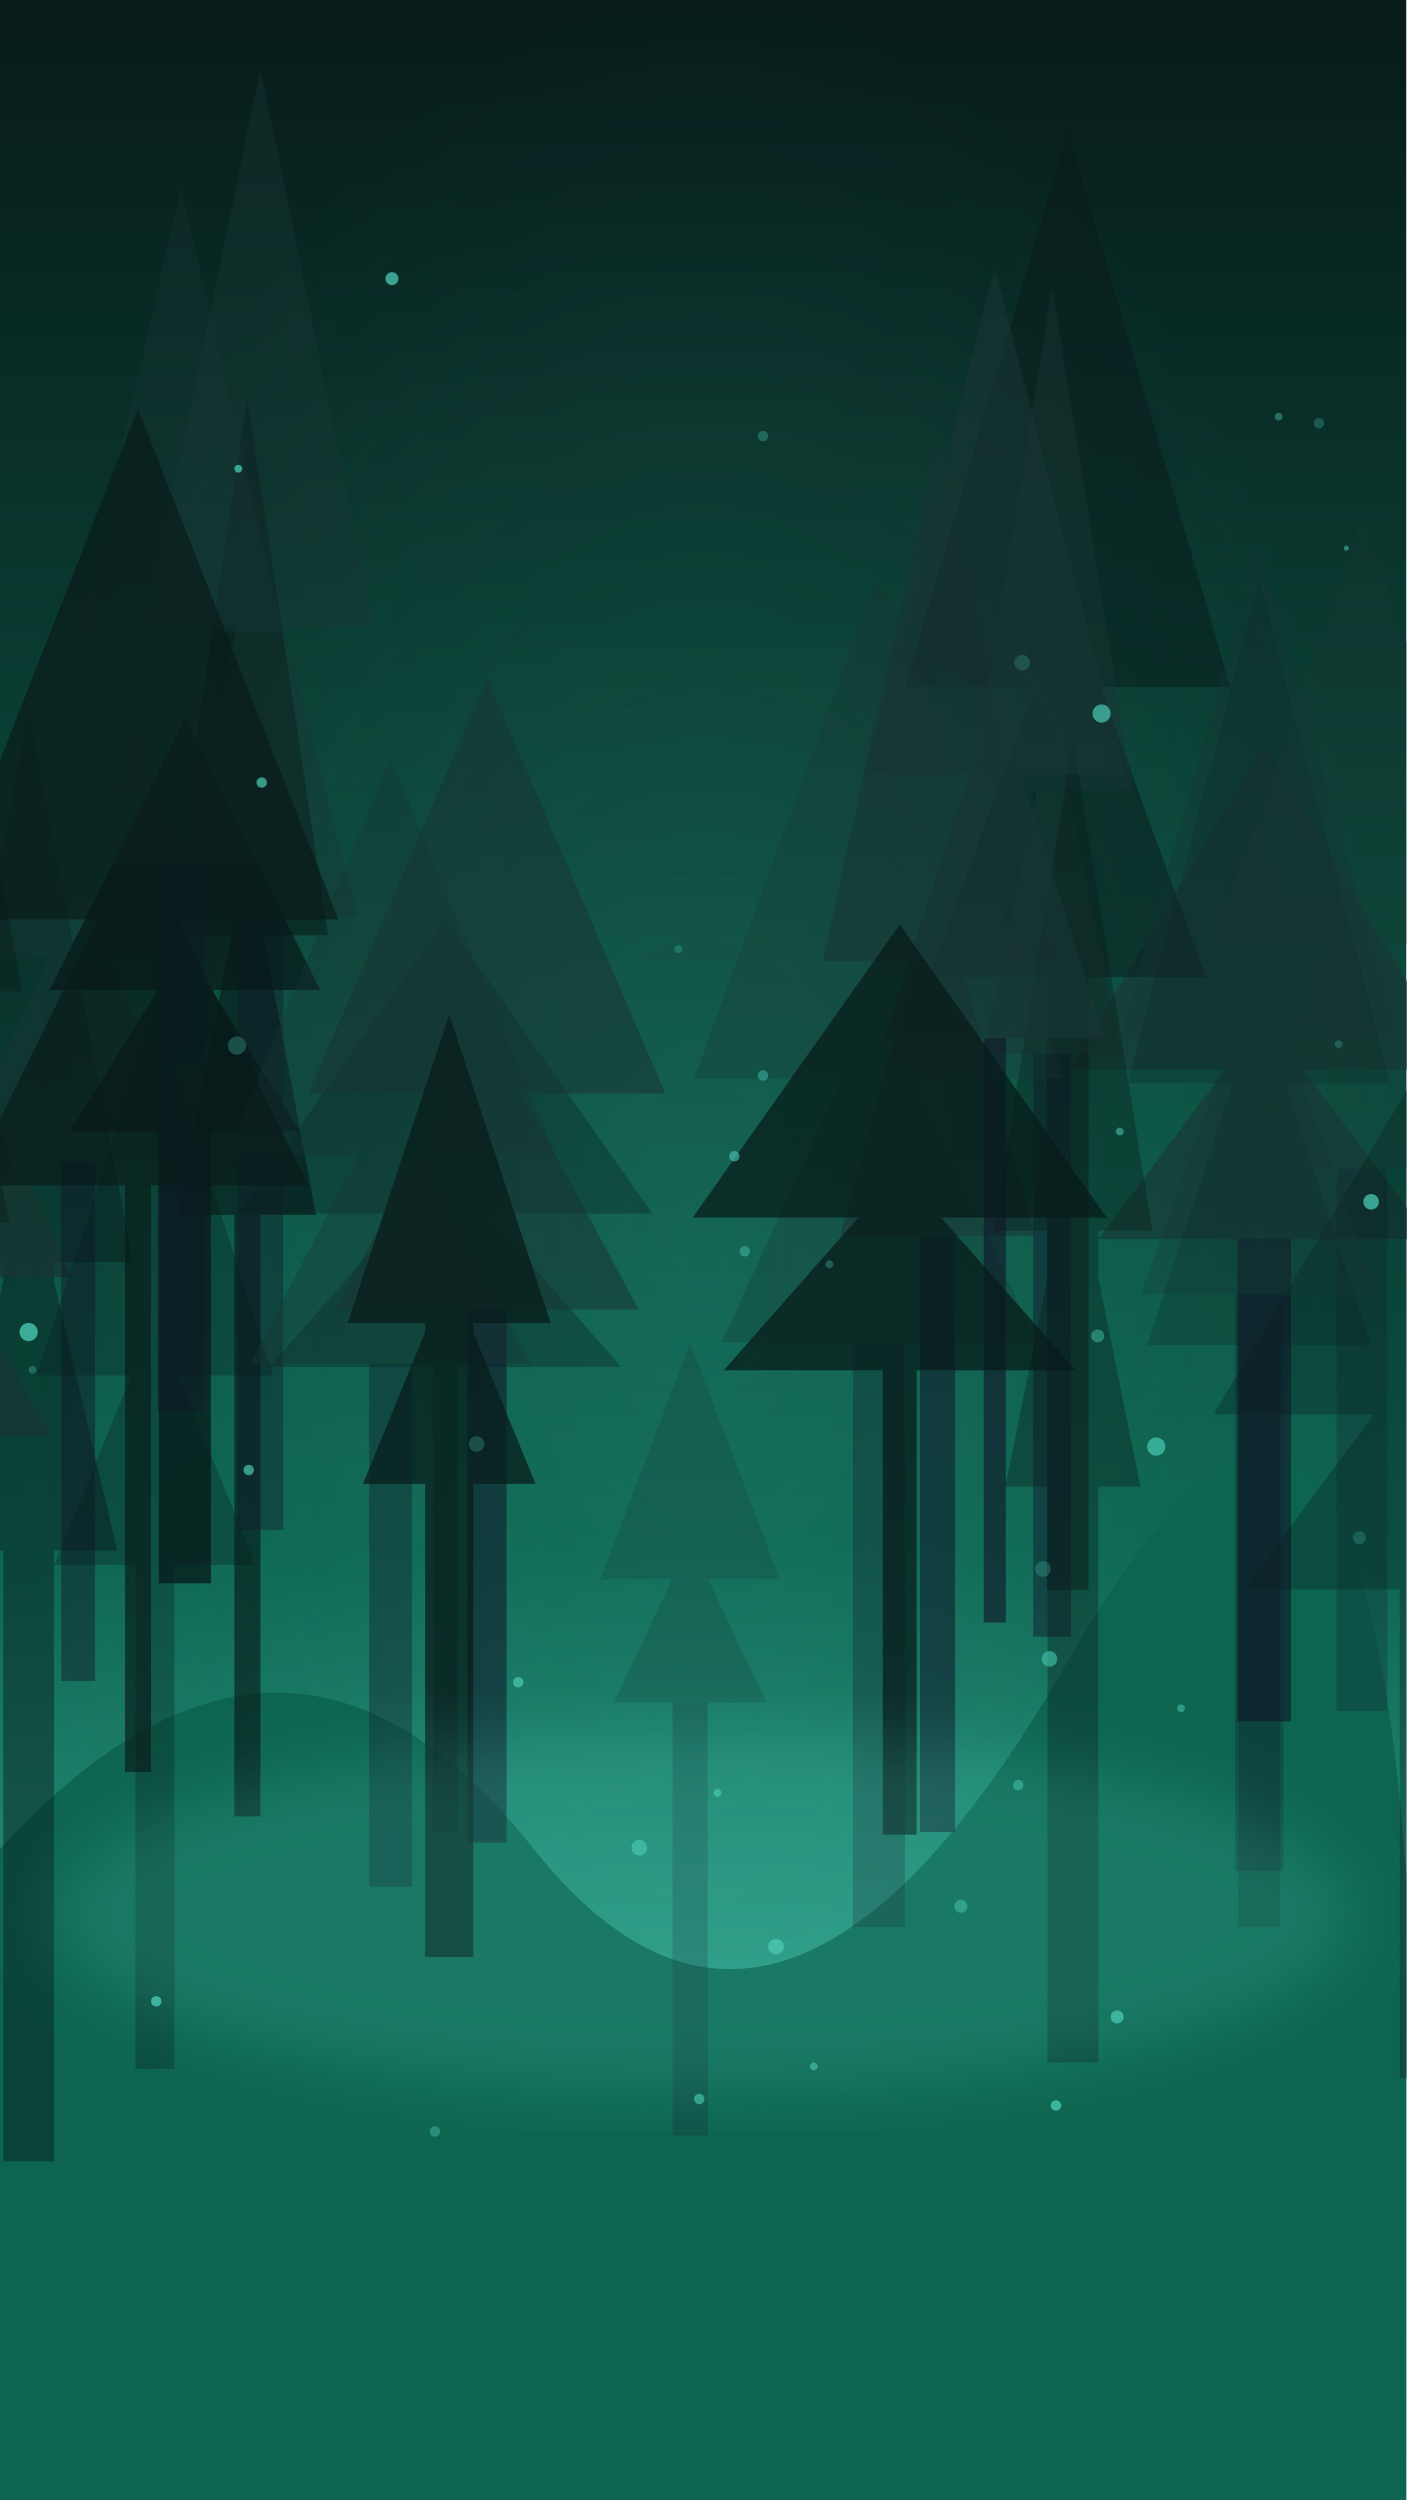
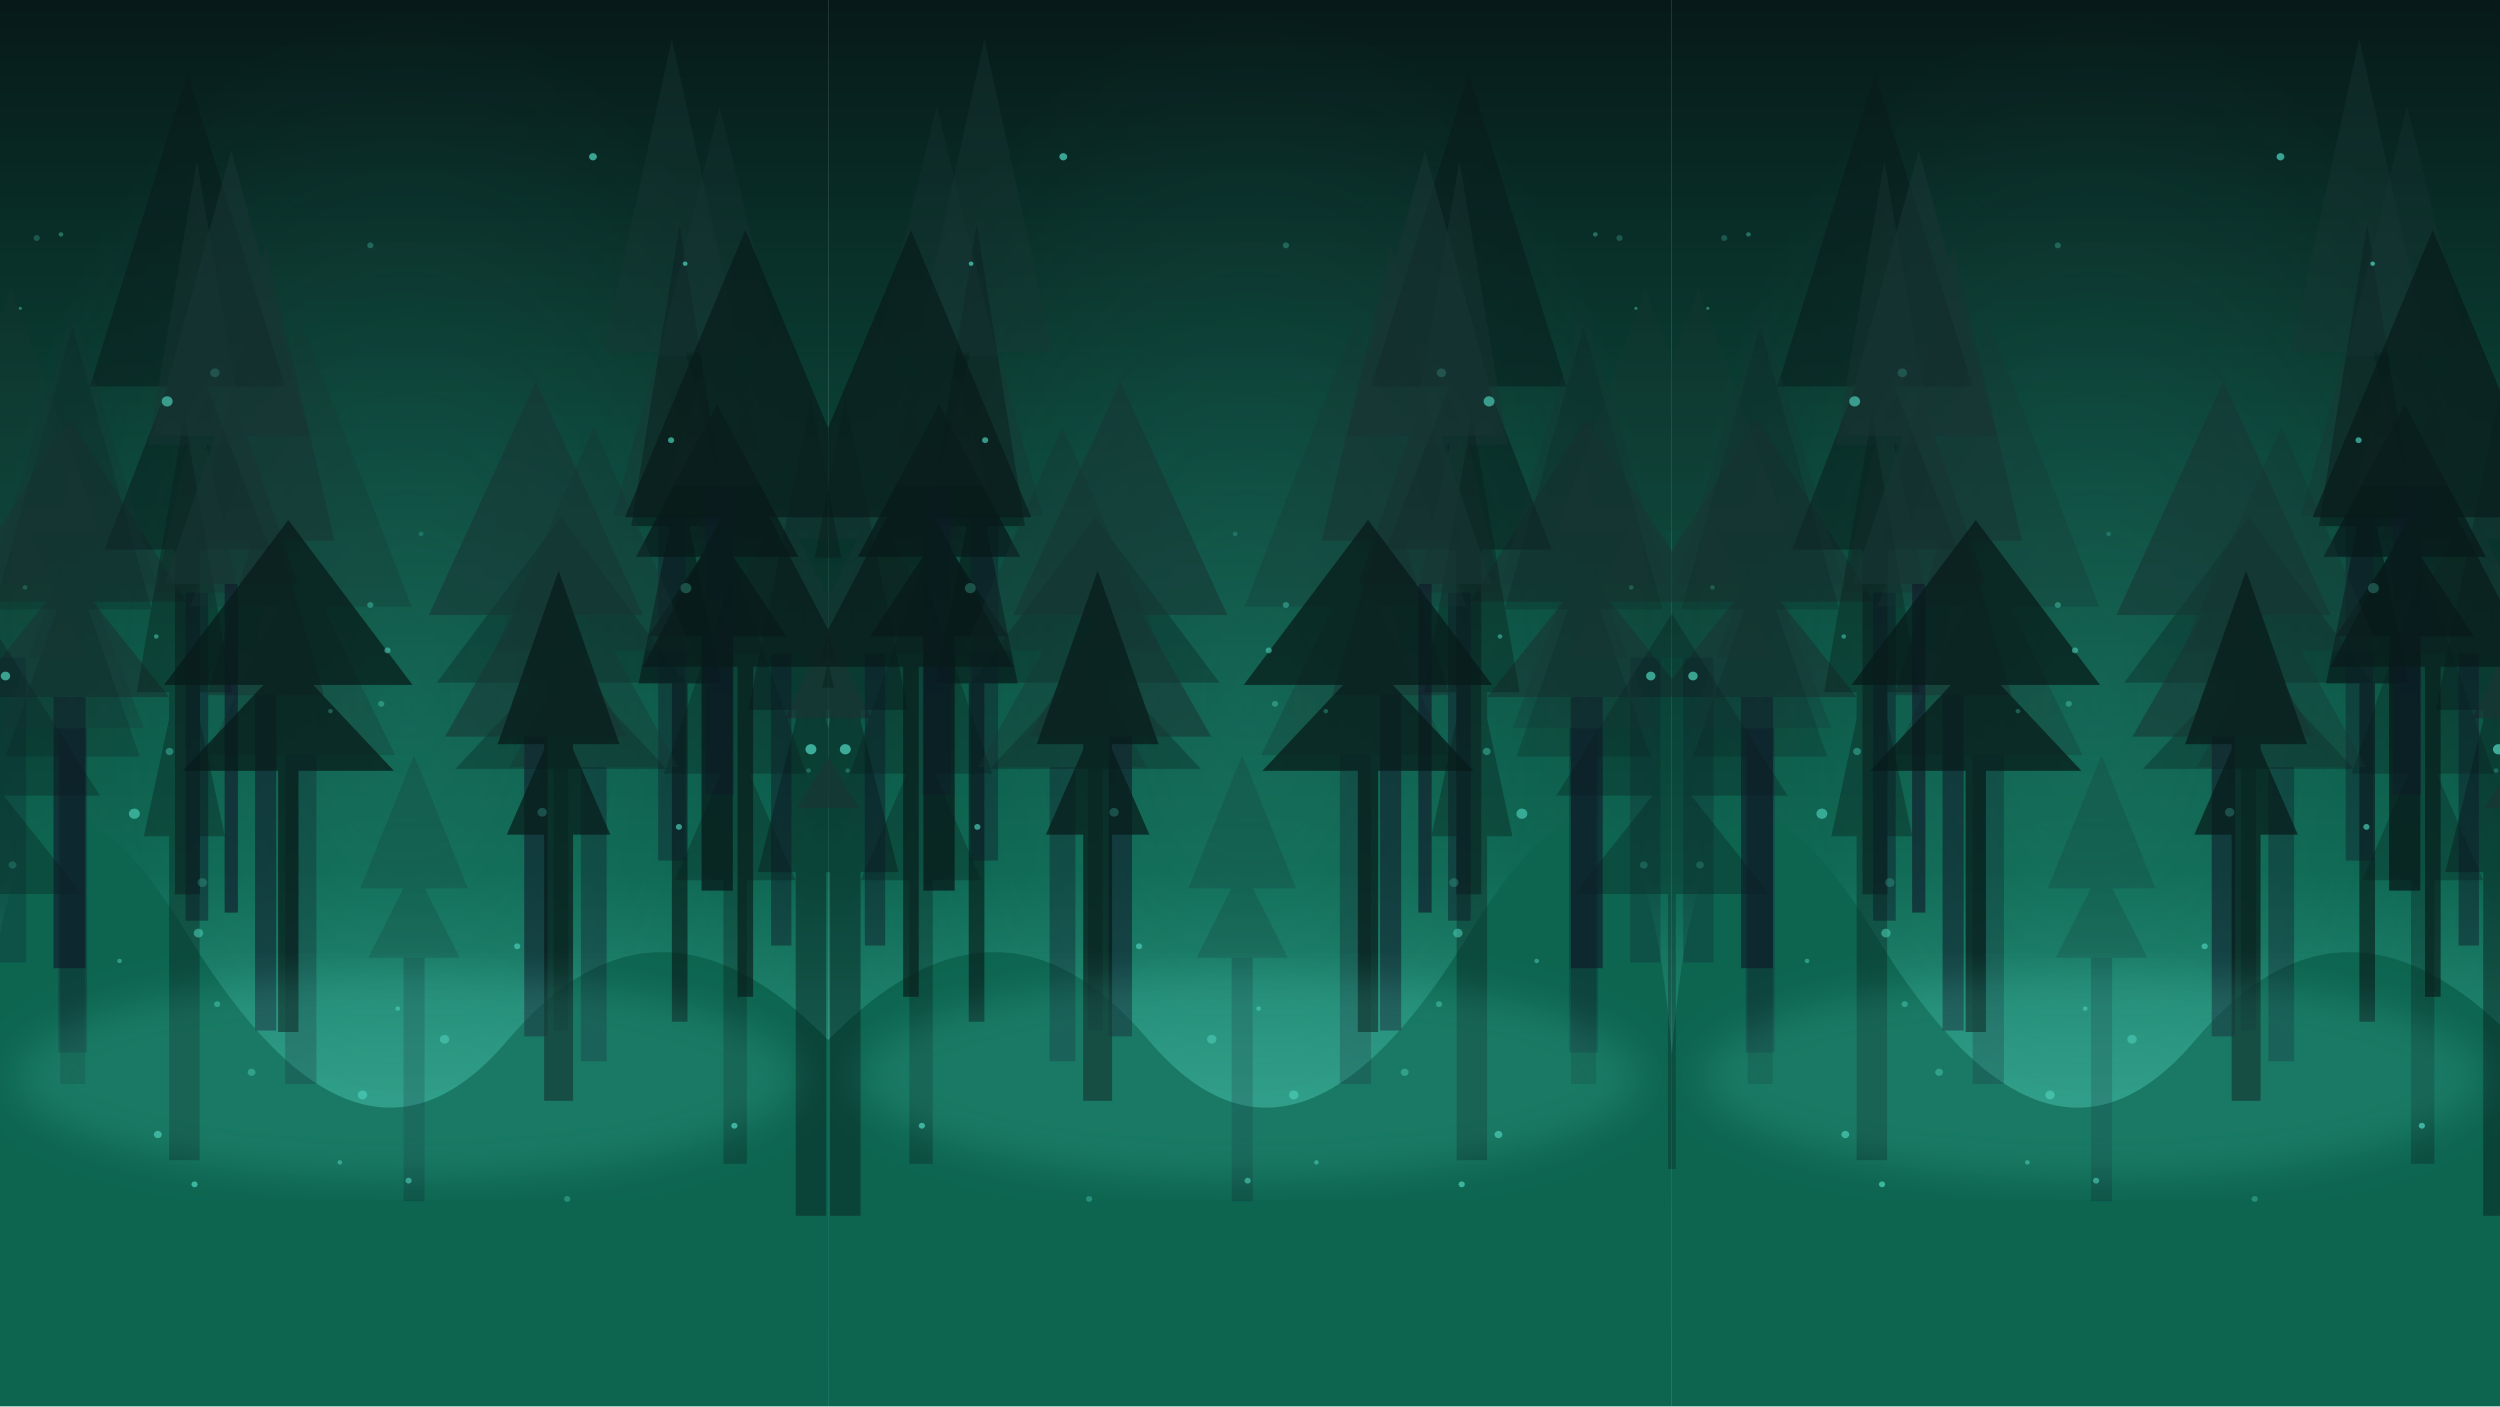
- <svg xmlns="http://www.w3.org/2000/svg" width="1080" height="1920" viewBox="0 0 1080 1920" role="img">
+ <svg xmlns="http://www.w3.org/2000/svg" width="1920" height="1080" viewBox="0 0 1920 1080" role="img">
  <defs>
    <linearGradient id="sky" x2="0" y2="1">
      <stop offset="0" stop-color="#071a19" />
      <stop offset=".62" stop-color="#0d6550" />
      <stop offset="1" stop-color="#49c9b3" />
    </linearGradient>
    <radialGradient id="glow">
      <stop stop-color="#49c9b3" stop-opacity=".55" />
      <stop offset="1" stop-color="#49c9b3" stop-opacity="0" />
    </radialGradient>
    <filter id="blur">
      <feGaussianBlur stdDeviation="25" />
    </filter>
    <filter id="soft">
      <feGaussianBlur stdDeviation="5" />
    </filter>
  </defs>
-   <rect width="1080" height="1920" fill="url(#sky)" />
-   <rect width="1080" height="1920" fill="url(#glow)" opacity=".25" />
-   <path d="M0 1420 Q220 1180 410 1420 T820 1276 T1080 1440 L1080 1920H0Z" fill="#0d6550" />
-   <g opacity="0.55">
-     <path d="M720 1407v-844 " stroke="#101629" stroke-width="27" />
-     <path d="M720 333l-88 405.12h70.4l-57.2 211h149.6l-57.2-211h70.4Z" fill="#173533" />
+   <g transform="translate(1272 0) scale(-1 1)">
+     <svg x="636" width="648" height="1080" viewBox="0 0 1080 1920" preserveAspectRatio="none">
+       <rect width="1080" height="1920" fill="url(#sky)" />
+       <rect width="1080" height="1920" fill="url(#glow)" opacity=".25" />
+       <path d="M0 1420 Q220 1180 410 1420 T820 1276 T1080 1440 L1080 1920H0Z" fill="#0d6550" />
+       <g opacity="0.55">
+         <path d="M720 1407v-844 " stroke="#101629" stroke-width="27" />
+         <path d="M720 333l-88 405.12h70.4l-57.2 211h149.6l-57.2-211h70.4Z" fill="#173533" />
+       </g>
+       <g opacity="0.64">
+         <path d="M190 1395v-859 " stroke="#071a19" stroke-width="20" />
+         <path d="M190 306l-62 412.32h49.6l-40.3 214.75h105.4l-40.3-214.75h49.6Z" fill="#071a19" />
+       </g>
+       <g opacity="0.59">
+         <path d="M971 1322v-520 " stroke="#101629" stroke-width="41" />
+         <path d="M971 572l-150 249.6h120l-97.5 130h255l-97.5-130h120Z" fill="#173533" />
+       </g>
+       <g opacity="0.44">
+         <path d="M22 1660v-886 " stroke="#071a19" stroke-width="39" />
+         <path d="M22 544l-80 425.28h64l-52 221.5h136l-52-221.5h64Z" fill="#071a19" />
+       </g>
+       <g opacity="0.73">
+         <path d="M-50 1466v-491 " stroke="#101629" stroke-width="23" />
+         <path d="M-50 745l-105 235.68h84l-68.25 122.75h178.5l-68.25-122.75h84Z" fill="#173533" />
+       </g>
+       <g opacity="0.50">
+         <path d="M820 1221v-891 " stroke="#071a19" stroke-width="32" />
+         <path d="M820 100l-125 427.68h100l-81.25 222.75h212.5l-81.25-222.75h100Z" fill="#071a19" />
+       </g>
+       <g opacity="0.39">
+         <path d="M200 1175v-892 " stroke="#101629" stroke-width="35" />
+         <path d="M200 53l-88 428.16h70.4l-57.2 223h149.6l-57.2-223h70.4Z" fill="#173533" />
+       </g>
+       <g opacity="0.32">
+         <path d="M342 1407v-471 " stroke="#071a19" stroke-width="19" />
+         <path d="M342 706l-159 226.08h127.2l-103.35 117.75h270.3l-103.35-117.75h127.2Z" fill="#071a19" />
+       </g>
+       <g opacity="0.56">
+         <path d="M374 1415v-664 " stroke="#101629" stroke-width="30" />
+         <path d="M374 521l-137 318.72h109.6l-89.05 166h232.9l-89.05-166h109.6Z" fill="#173533" />
+       </g>
+       <g opacity="0.23">
+         <path d="M967 1480v-804 " stroke="#071a19" stroke-width="32" />
+         <path d="M967 446l-101 385.92h80.8l-65.65 201h171.7l-65.65-201h80.8Z" fill="#071a19" />
+       </g>
+       <g opacity="0.45">
+         <path d="M60 1291v-626 " stroke="#101629" stroke-width="26" />
+         <path d="M60 435l-112 300.48h89.6l-72.8 156.5h190.4l-72.8-156.5h89.6Z" fill="#173533" />
+       </g>
+       <g opacity="0.31">
+         <path d="M119 1589v-582 " stroke="#071a19" stroke-width="30" />
+         <path d="M119 777l-91 279.36h72.8l-59.15 145.5h154.7l-59.15-145.5h72.8Z" fill="#071a19" />
+       </g>
+       <g opacity="0.24">
+         <path d="M1046 1314v-690 " stroke="#101629" stroke-width="39" />
+         <path d="M1046 394l-114 331.2h91.2l-74.1 172.5h193.8l-74.1-172.5h91.2Z" fill="#173533" />
+       </g>
+       <g opacity="0.31">
+         <path d="M1086 1596v-538 " stroke="#071a19" stroke-width="22" />
+         <path d="M1086 828l-154 258.24h123.2l-100.1 134.5h261.8l-100.1-134.5h123.2Z" fill="#071a19" />
+       </g>
+       <g opacity="0.46">
+         <path d="M808 1257v-807 " stroke="#101629" stroke-width="29" />
+         <path d="M808 220l-62 387.36h49.6l-40.3 201.75h105.4l-40.3-201.75h49.6Z" fill="#173533" />
+       </g>
+       <g opacity="0.75">
+         <path d="M142 1216v-434 " stroke="#071a19" stroke-width="40" />
+         <path d="M142 552l-104 208.32h83.2l-67.6 108.5h176.8l-67.6-108.5h83.2Z" fill="#071a19" />
+       </g>
+       <g opacity="0.23">
+         <path d="M530 1640v-379 " stroke="#101629" stroke-width="27" />
+         <path d="M530 1031l-69 181.92h55.2l-44.85 94.75h117.3l-44.85-94.75h55.2Z" fill="#173533" />
+       </g>
+       <g opacity="0.42">
+         <path d="M-45 1361v-711 " stroke="#071a19" stroke-width="35" />
+         <path d="M-45 420l-62 341.28h49.6l-40.3 177.75h105.4l-40.3-177.75h49.6Z" fill="#071a19" />
+       </g>
+       <g opacity="0.36">
+         <path d="M300 1449v-636 " stroke="#101629" stroke-width="33" />
+         <path d="M300 583l-127 305.28h101.6l-82.55 159h215.9l-82.55-159h101.6Z" fill="#173533" />
+       </g>
+       <g opacity="0.37">
+         <path d="M824 1584v-786 " stroke="#071a19" stroke-width="39" />
+         <path d="M824 568l-61 377.28h48.8l-39.65 196.5h103.7l-39.65-196.5h48.8Z" fill="#071a19" />
+       </g>
+       <g opacity="0.30">
+         <path d="M675 1480v-811 " stroke="#101629" stroke-width="40" />
+         <path d="M675 439l-142 389.28h113.6l-92.3 202.75h241.4l-92.3-202.75h113.6Z" fill="#173533" />
+       </g>
+       <g opacity="0.72">
+         <path d="M345 1503v-494 " stroke="#071a19" stroke-width="37" />
+         <path d="M345 779l-78 237.12h62.4l-50.7 123.5h132.6l-50.7-123.5h62.4Z" fill="#071a19" />
+       </g>
+       <g opacity="0.33">
+         <path d="M139 1085v-710 " stroke="#101629" stroke-width="36" />
+         <path d="M139 145l-78 340.8h62.4l-50.7 177.5h132.6l-50.7-177.5h62.4Z" fill="#173533" />
+       </g>
+       <g opacity="0.21">
+         <path d="M-64 1424v-555 " stroke="#071a19" stroke-width="19" />
+         <path d="M-64 639l-76 266.4h60.8l-49.4 138.75h129.2l-49.4-138.75h60.8Z" fill="#071a19" />
+       </g>
+       <g opacity="0.61">
+         <path d="M764 1246v-810 " stroke="#101629" stroke-width="17" />
+         <path d="M764 206l-100 388.8h80l-65 202.5h170l-65-202.5h80Z" fill="#173533" />
+       </g>
+       <g opacity="0.73">
+         <path d="M691 1409v-469 " stroke="#071a19" stroke-width="26" />
+         <path d="M691 710l-159 225.12h127.2l-103.35 117.25h270.3l-103.35-117.25h127.2Z" fill="#071a19" />
+       </g>
+       <g opacity="0.27">
+         <path d="M967 1437v-788 " stroke="#101629" stroke-width="37" />
+         <path d="M967 419l-107 378.24h85.6l-69.55 197h181.9l-69.55-197h85.6Z" fill="#173533" />
+       </g>
+       <g opacity="0.66">
+         <path d="M106 1361v-817 " stroke="#071a19" stroke-width="20" />
+         <path d="M106 314l-154 392.16h123.2l-100.1 204.25h261.8l-100.1-204.25h123.2Z" fill="#071a19" />
+       </g>
+       <ellipse cx="540" cy="1470" rx="500" ry="140" fill="#49c9b3" opacity=".2" filter="url(#blur)" />
+       <circle cx="782" cy="1371" r="4" fill="#49c9b3" opacity="0.52" />
+       <circle cx="811" cy="1617" r="4" fill="#49c9b3" opacity="0.78" />
+       <circle cx="1013" cy="325" r="4" fill="#49c9b3" opacity="0.27" />
+       <circle cx="637" cy="971" r="3" fill="#49c9b3" opacity="0.33" />
+       <circle cx="22" cy="1023" r="7" fill="#49c9b3" opacity="0.79" />
+       <circle cx="537" cy="1612" r="4" fill="#49c9b3" opacity="0.65" />
+       <circle cx="334" cy="1637" r="4" fill="#49c9b3" opacity="0.41" />
+       <circle cx="572" cy="961" r="4" fill="#49c9b3" opacity="0.45" />
+       <circle cx="596" cy="1495" r="6" fill="#49c9b3" opacity="0.76" />
+       <circle cx="366" cy="1109" r="6" fill="#49c9b3" opacity="0.27" />
+       <circle cx="586" cy="335" r="4" fill="#49c9b3" opacity="0.33" />
+       <circle cx="625" cy="1587" r="3" fill="#49c9b3" opacity="0.60" />
+       <circle cx="806" cy="1274" r="6" fill="#49c9b3" opacity="0.58" />
+       <circle cx="301" cy="214" r="5" fill="#49c9b3" opacity="0.76" />
+       <circle cx="858" cy="1549" r="5" fill="#49c9b3" opacity="0.75" />
+       <circle cx="846" cy="548" r="7" fill="#49c9b3" opacity="0.70" />
+       <circle cx="738" cy="1464" r="5" fill="#49c9b3" opacity="0.49" />
+       <circle cx="907" cy="1312" r="3" fill="#49c9b3" opacity="0.54" />
+       <circle cx="888" cy="1111" r="7" fill="#49c9b3" opacity="0.70" />
+       <circle cx="191" cy="1129" r="4" fill="#49c9b3" opacity="0.70" />
+       <circle cx="1028" cy="802" r="3" fill="#49c9b3" opacity="0.27" />
+       <circle cx="1044" cy="1181" r="5" fill="#49c9b3" opacity="0.23" />
+       <circle cx="860" cy="869" r="3" fill="#49c9b3" opacity="0.56" />
+       <circle cx="491" cy="1419" r="6" fill="#49c9b3" opacity="0.66" />
+       <circle cx="586" cy="826" r="4" fill="#49c9b3" opacity="0.46" />
+       <circle cx="785" cy="509" r="6" fill="#49c9b3" opacity="0.22" />
+       <circle cx="182" cy="803" r="7" fill="#49c9b3" opacity="0.30" />
+       <circle cx="1053" cy="923" r="6" fill="#49c9b3" opacity="0.75" />
+       <circle cx="564" cy="888" r="4" fill="#49c9b3" opacity="0.61" />
+       <circle cx="183" cy="360" r="3" fill="#49c9b3" opacity="0.77" />
+       <circle cx="398" cy="1292" r="4" fill="#49c9b3" opacity="0.72" />
+       <circle cx="551" cy="1377" r="3" fill="#49c9b3" opacity="0.69" />
+       <circle cx="1034" cy="421" r="2" fill="#49c9b3" opacity="0.52" />
+       <circle cx="120" cy="1537" r="4" fill="#49c9b3" opacity="0.79" />
+       <circle cx="843" cy="1026" r="5" fill="#49c9b3" opacity="0.46" />
+       <circle cx="982" cy="320" r="3" fill="#49c9b3" opacity="0.42" />
+       <circle cx="801" cy="1205" r="6" fill="#49c9b3" opacity="0.27" />
+       <circle cx="25" cy="1052" r="3" fill="#49c9b3" opacity="0.33" />
+       <circle cx="521" cy="729" r="3" fill="#49c9b3" opacity="0.28" />
+       <circle cx="201" cy="601" r="4" fill="#49c9b3" opacity="0.71" />
+     </svg>
  </g>
-   <g opacity="0.64">
-     <path d="M190 1395v-859 " stroke="#071a19" stroke-width="20" />
-     <path d="M190 306l-62 412.32h49.6l-40.3 214.75h105.4l-40.3-214.75h49.6Z" fill="#071a19" />
+   <svg x="636" width="648" height="1080" viewBox="0 0 1080 1920" preserveAspectRatio="none">
+     <rect width="1080" height="1920" fill="url(#sky)" />
+     <rect width="1080" height="1920" fill="url(#glow)" opacity=".25" />
+     <path d="M0 1420 Q220 1180 410 1420 T820 1276 T1080 1440 L1080 1920H0Z" fill="#0d6550" />
+     <g opacity="0.55">
+       <path d="M720 1407v-844 " stroke="#101629" stroke-width="27" />
+       <path d="M720 333l-88 405.12h70.4l-57.2 211h149.6l-57.2-211h70.4Z" fill="#173533" />
+     </g>
+     <g opacity="0.64">
+       <path d="M190 1395v-859 " stroke="#071a19" stroke-width="20" />
+       <path d="M190 306l-62 412.32h49.6l-40.3 214.75h105.4l-40.3-214.75h49.6Z" fill="#071a19" />
+     </g>
+     <g opacity="0.59">
+       <path d="M971 1322v-520 " stroke="#101629" stroke-width="41" />
+       <path d="M971 572l-150 249.6h120l-97.5 130h255l-97.5-130h120Z" fill="#173533" />
+     </g>
+     <g opacity="0.44">
+       <path d="M22 1660v-886 " stroke="#071a19" stroke-width="39" />
+       <path d="M22 544l-80 425.28h64l-52 221.5h136l-52-221.5h64Z" fill="#071a19" />
+     </g>
+     <g opacity="0.73">
+       <path d="M-50 1466v-491 " stroke="#101629" stroke-width="23" />
+       <path d="M-50 745l-105 235.68h84l-68.25 122.75h178.5l-68.25-122.75h84Z" fill="#173533" />
+     </g>
+     <g opacity="0.50">
+       <path d="M820 1221v-891 " stroke="#071a19" stroke-width="32" />
+       <path d="M820 100l-125 427.68h100l-81.25 222.75h212.5l-81.25-222.75h100Z" fill="#071a19" />
+     </g>
+     <g opacity="0.39">
+       <path d="M200 1175v-892 " stroke="#101629" stroke-width="35" />
+       <path d="M200 53l-88 428.16h70.4l-57.2 223h149.6l-57.2-223h70.4Z" fill="#173533" />
+     </g>
+     <g opacity="0.32">
+       <path d="M342 1407v-471 " stroke="#071a19" stroke-width="19" />
+       <path d="M342 706l-159 226.08h127.2l-103.35 117.75h270.3l-103.35-117.75h127.2Z" fill="#071a19" />
+     </g>
+     <g opacity="0.56">
+       <path d="M374 1415v-664 " stroke="#101629" stroke-width="30" />
+       <path d="M374 521l-137 318.72h109.6l-89.05 166h232.9l-89.05-166h109.6Z" fill="#173533" />
+     </g>
+     <g opacity="0.23">
+       <path d="M967 1480v-804 " stroke="#071a19" stroke-width="32" />
+       <path d="M967 446l-101 385.92h80.8l-65.65 201h171.7l-65.65-201h80.8Z" fill="#071a19" />
+     </g>
+     <g opacity="0.45">
+       <path d="M60 1291v-626 " stroke="#101629" stroke-width="26" />
+       <path d="M60 435l-112 300.48h89.6l-72.8 156.5h190.4l-72.8-156.5h89.6Z" fill="#173533" />
+     </g>
+     <g opacity="0.31">
+       <path d="M119 1589v-582 " stroke="#071a19" stroke-width="30" />
+       <path d="M119 777l-91 279.36h72.8l-59.15 145.5h154.7l-59.15-145.5h72.8Z" fill="#071a19" />
+     </g>
+     <g opacity="0.24">
+       <path d="M1046 1314v-690 " stroke="#101629" stroke-width="39" />
+       <path d="M1046 394l-114 331.2h91.2l-74.1 172.5h193.8l-74.1-172.5h91.2Z" fill="#173533" />
+     </g>
+     <g opacity="0.31">
+       <path d="M1086 1596v-538 " stroke="#071a19" stroke-width="22" />
+       <path d="M1086 828l-154 258.24h123.2l-100.1 134.5h261.8l-100.1-134.5h123.2Z" fill="#071a19" />
+     </g>
+     <g opacity="0.46">
+       <path d="M808 1257v-807 " stroke="#101629" stroke-width="29" />
+       <path d="M808 220l-62 387.36h49.6l-40.3 201.75h105.4l-40.3-201.75h49.6Z" fill="#173533" />
+     </g>
+     <g opacity="0.75">
+       <path d="M142 1216v-434 " stroke="#071a19" stroke-width="40" />
+       <path d="M142 552l-104 208.32h83.2l-67.6 108.5h176.8l-67.6-108.5h83.2Z" fill="#071a19" />
+     </g>
+     <g opacity="0.23">
+       <path d="M530 1640v-379 " stroke="#101629" stroke-width="27" />
+       <path d="M530 1031l-69 181.92h55.2l-44.85 94.75h117.3l-44.85-94.75h55.2Z" fill="#173533" />
+     </g>
+     <g opacity="0.42">
+       <path d="M-45 1361v-711 " stroke="#071a19" stroke-width="35" />
+       <path d="M-45 420l-62 341.28h49.6l-40.3 177.75h105.4l-40.3-177.75h49.6Z" fill="#071a19" />
+     </g>
+     <g opacity="0.36">
+       <path d="M300 1449v-636 " stroke="#101629" stroke-width="33" />
+       <path d="M300 583l-127 305.28h101.6l-82.55 159h215.9l-82.55-159h101.6Z" fill="#173533" />
+     </g>
+     <g opacity="0.37">
+       <path d="M824 1584v-786 " stroke="#071a19" stroke-width="39" />
+       <path d="M824 568l-61 377.28h48.8l-39.65 196.5h103.7l-39.65-196.5h48.8Z" fill="#071a19" />
+     </g>
+     <g opacity="0.30">
+       <path d="M675 1480v-811 " stroke="#101629" stroke-width="40" />
+       <path d="M675 439l-142 389.28h113.6l-92.3 202.75h241.4l-92.3-202.75h113.6Z" fill="#173533" />
+     </g>
+     <g opacity="0.72">
+       <path d="M345 1503v-494 " stroke="#071a19" stroke-width="37" />
+       <path d="M345 779l-78 237.12h62.4l-50.7 123.5h132.6l-50.7-123.5h62.4Z" fill="#071a19" />
+     </g>
+     <g opacity="0.33">
+       <path d="M139 1085v-710 " stroke="#101629" stroke-width="36" />
+       <path d="M139 145l-78 340.8h62.4l-50.7 177.5h132.6l-50.7-177.5h62.4Z" fill="#173533" />
+     </g>
+     <g opacity="0.21">
+       <path d="M-64 1424v-555 " stroke="#071a19" stroke-width="19" />
+       <path d="M-64 639l-76 266.4h60.8l-49.4 138.75h129.2l-49.4-138.75h60.8Z" fill="#071a19" />
+     </g>
+     <g opacity="0.61">
+       <path d="M764 1246v-810 " stroke="#101629" stroke-width="17" />
+       <path d="M764 206l-100 388.8h80l-65 202.5h170l-65-202.5h80Z" fill="#173533" />
+     </g>
+     <g opacity="0.73">
+       <path d="M691 1409v-469 " stroke="#071a19" stroke-width="26" />
+       <path d="M691 710l-159 225.12h127.2l-103.35 117.25h270.3l-103.35-117.25h127.2Z" fill="#071a19" />
+     </g>
+     <g opacity="0.27">
+       <path d="M967 1437v-788 " stroke="#101629" stroke-width="37" />
+       <path d="M967 419l-107 378.24h85.6l-69.55 197h181.9l-69.55-197h85.6Z" fill="#173533" />
+     </g>
+     <g opacity="0.66">
+       <path d="M106 1361v-817 " stroke="#071a19" stroke-width="20" />
+       <path d="M106 314l-154 392.16h123.2l-100.1 204.25h261.8l-100.1-204.25h123.2Z" fill="#071a19" />
+     </g>
+     <ellipse cx="540" cy="1470" rx="500" ry="140" fill="#49c9b3" opacity=".2" filter="url(#blur)" />
+     <circle cx="782" cy="1371" r="4" fill="#49c9b3" opacity="0.52" />
+     <circle cx="811" cy="1617" r="4" fill="#49c9b3" opacity="0.78" />
+     <circle cx="1013" cy="325" r="4" fill="#49c9b3" opacity="0.27" />
+     <circle cx="637" cy="971" r="3" fill="#49c9b3" opacity="0.33" />
+     <circle cx="22" cy="1023" r="7" fill="#49c9b3" opacity="0.79" />
+     <circle cx="537" cy="1612" r="4" fill="#49c9b3" opacity="0.65" />
+     <circle cx="334" cy="1637" r="4" fill="#49c9b3" opacity="0.41" />
+     <circle cx="572" cy="961" r="4" fill="#49c9b3" opacity="0.45" />
+     <circle cx="596" cy="1495" r="6" fill="#49c9b3" opacity="0.76" />
+     <circle cx="366" cy="1109" r="6" fill="#49c9b3" opacity="0.27" />
+     <circle cx="586" cy="335" r="4" fill="#49c9b3" opacity="0.33" />
+     <circle cx="625" cy="1587" r="3" fill="#49c9b3" opacity="0.60" />
+     <circle cx="806" cy="1274" r="6" fill="#49c9b3" opacity="0.58" />
+     <circle cx="301" cy="214" r="5" fill="#49c9b3" opacity="0.76" />
+     <circle cx="858" cy="1549" r="5" fill="#49c9b3" opacity="0.75" />
+     <circle cx="846" cy="548" r="7" fill="#49c9b3" opacity="0.70" />
+     <circle cx="738" cy="1464" r="5" fill="#49c9b3" opacity="0.49" />
+     <circle cx="907" cy="1312" r="3" fill="#49c9b3" opacity="0.54" />
+     <circle cx="888" cy="1111" r="7" fill="#49c9b3" opacity="0.70" />
+     <circle cx="191" cy="1129" r="4" fill="#49c9b3" opacity="0.70" />
+     <circle cx="1028" cy="802" r="3" fill="#49c9b3" opacity="0.27" />
+     <circle cx="1044" cy="1181" r="5" fill="#49c9b3" opacity="0.23" />
+     <circle cx="860" cy="869" r="3" fill="#49c9b3" opacity="0.56" />
+     <circle cx="491" cy="1419" r="6" fill="#49c9b3" opacity="0.66" />
+     <circle cx="586" cy="826" r="4" fill="#49c9b3" opacity="0.46" />
+     <circle cx="785" cy="509" r="6" fill="#49c9b3" opacity="0.22" />
+     <circle cx="182" cy="803" r="7" fill="#49c9b3" opacity="0.30" />
+     <circle cx="1053" cy="923" r="6" fill="#49c9b3" opacity="0.75" />
+     <circle cx="564" cy="888" r="4" fill="#49c9b3" opacity="0.61" />
+     <circle cx="183" cy="360" r="3" fill="#49c9b3" opacity="0.77" />
+     <circle cx="398" cy="1292" r="4" fill="#49c9b3" opacity="0.72" />
+     <circle cx="551" cy="1377" r="3" fill="#49c9b3" opacity="0.69" />
+     <circle cx="1034" cy="421" r="2" fill="#49c9b3" opacity="0.52" />
+     <circle cx="120" cy="1537" r="4" fill="#49c9b3" opacity="0.79" />
+     <circle cx="843" cy="1026" r="5" fill="#49c9b3" opacity="0.46" />
+     <circle cx="982" cy="320" r="3" fill="#49c9b3" opacity="0.42" />
+     <circle cx="801" cy="1205" r="6" fill="#49c9b3" opacity="0.27" />
+     <circle cx="25" cy="1052" r="3" fill="#49c9b3" opacity="0.33" />
+     <circle cx="521" cy="729" r="3" fill="#49c9b3" opacity="0.28" />
+     <circle cx="201" cy="601" r="4" fill="#49c9b3" opacity="0.71" />
+   </svg>
+   <g transform="translate(2568 0) scale(-1 1)">
+     <svg x="636" width="648" height="1080" viewBox="0 0 1080 1920" preserveAspectRatio="none">
+       <rect width="1080" height="1920" fill="url(#sky)" />
+       <rect width="1080" height="1920" fill="url(#glow)" opacity=".25" />
+       <path d="M0 1420 Q220 1180 410 1420 T820 1276 T1080 1440 L1080 1920H0Z" fill="#0d6550" />
+       <g opacity="0.55">
+         <path d="M720 1407v-844 " stroke="#101629" stroke-width="27" />
+         <path d="M720 333l-88 405.12h70.4l-57.2 211h149.6l-57.2-211h70.4Z" fill="#173533" />
+       </g>
+       <g opacity="0.64">
+         <path d="M190 1395v-859 " stroke="#071a19" stroke-width="20" />
+         <path d="M190 306l-62 412.32h49.6l-40.3 214.75h105.4l-40.3-214.75h49.6Z" fill="#071a19" />
+       </g>
+       <g opacity="0.59">
+         <path d="M971 1322v-520 " stroke="#101629" stroke-width="41" />
+         <path d="M971 572l-150 249.6h120l-97.5 130h255l-97.5-130h120Z" fill="#173533" />
+       </g>
+       <g opacity="0.44">
+         <path d="M22 1660v-886 " stroke="#071a19" stroke-width="39" />
+         <path d="M22 544l-80 425.28h64l-52 221.5h136l-52-221.5h64Z" fill="#071a19" />
+       </g>
+       <g opacity="0.73">
+         <path d="M-50 1466v-491 " stroke="#101629" stroke-width="23" />
+         <path d="M-50 745l-105 235.68h84l-68.25 122.75h178.5l-68.25-122.75h84Z" fill="#173533" />
+       </g>
+       <g opacity="0.50">
+         <path d="M820 1221v-891 " stroke="#071a19" stroke-width="32" />
+         <path d="M820 100l-125 427.68h100l-81.25 222.75h212.5l-81.25-222.75h100Z" fill="#071a19" />
+       </g>
+       <g opacity="0.39">
+         <path d="M200 1175v-892 " stroke="#101629" stroke-width="35" />
+         <path d="M200 53l-88 428.16h70.4l-57.2 223h149.6l-57.2-223h70.4Z" fill="#173533" />
+       </g>
+       <g opacity="0.32">
+         <path d="M342 1407v-471 " stroke="#071a19" stroke-width="19" />
+         <path d="M342 706l-159 226.08h127.2l-103.35 117.75h270.3l-103.35-117.75h127.2Z" fill="#071a19" />
+       </g>
+       <g opacity="0.56">
+         <path d="M374 1415v-664 " stroke="#101629" stroke-width="30" />
+         <path d="M374 521l-137 318.72h109.6l-89.05 166h232.9l-89.05-166h109.6Z" fill="#173533" />
+       </g>
+       <g opacity="0.23">
+         <path d="M967 1480v-804 " stroke="#071a19" stroke-width="32" />
+         <path d="M967 446l-101 385.92h80.8l-65.65 201h171.7l-65.65-201h80.8Z" fill="#071a19" />
+       </g>
+       <g opacity="0.45">
+         <path d="M60 1291v-626 " stroke="#101629" stroke-width="26" />
+         <path d="M60 435l-112 300.48h89.6l-72.8 156.5h190.4l-72.8-156.5h89.6Z" fill="#173533" />
+       </g>
+       <g opacity="0.31">
+         <path d="M119 1589v-582 " stroke="#071a19" stroke-width="30" />
+         <path d="M119 777l-91 279.36h72.8l-59.15 145.5h154.7l-59.15-145.5h72.8Z" fill="#071a19" />
+       </g>
+       <g opacity="0.24">
+         <path d="M1046 1314v-690 " stroke="#101629" stroke-width="39" />
+         <path d="M1046 394l-114 331.2h91.2l-74.1 172.5h193.8l-74.1-172.5h91.2Z" fill="#173533" />
+       </g>
+       <g opacity="0.31">
+         <path d="M1086 1596v-538 " stroke="#071a19" stroke-width="22" />
+         <path d="M1086 828l-154 258.24h123.2l-100.1 134.5h261.8l-100.1-134.5h123.2Z" fill="#071a19" />
+       </g>
+       <g opacity="0.46">
+         <path d="M808 1257v-807 " stroke="#101629" stroke-width="29" />
+         <path d="M808 220l-62 387.36h49.6l-40.3 201.75h105.4l-40.3-201.75h49.6Z" fill="#173533" />
+       </g>
+       <g opacity="0.75">
+         <path d="M142 1216v-434 " stroke="#071a19" stroke-width="40" />
+         <path d="M142 552l-104 208.32h83.2l-67.6 108.5h176.8l-67.6-108.5h83.2Z" fill="#071a19" />
+       </g>
+       <g opacity="0.23">
+         <path d="M530 1640v-379 " stroke="#101629" stroke-width="27" />
+         <path d="M530 1031l-69 181.92h55.2l-44.85 94.75h117.3l-44.85-94.75h55.2Z" fill="#173533" />
+       </g>
+       <g opacity="0.42">
+         <path d="M-45 1361v-711 " stroke="#071a19" stroke-width="35" />
+         <path d="M-45 420l-62 341.28h49.6l-40.3 177.75h105.4l-40.3-177.75h49.6Z" fill="#071a19" />
+       </g>
+       <g opacity="0.36">
+         <path d="M300 1449v-636 " stroke="#101629" stroke-width="33" />
+         <path d="M300 583l-127 305.28h101.6l-82.55 159h215.9l-82.55-159h101.6Z" fill="#173533" />
+       </g>
+       <g opacity="0.37">
+         <path d="M824 1584v-786 " stroke="#071a19" stroke-width="39" />
+         <path d="M824 568l-61 377.28h48.8l-39.65 196.5h103.7l-39.65-196.5h48.8Z" fill="#071a19" />
+       </g>
+       <g opacity="0.30">
+         <path d="M675 1480v-811 " stroke="#101629" stroke-width="40" />
+         <path d="M675 439l-142 389.28h113.6l-92.3 202.75h241.4l-92.3-202.75h113.6Z" fill="#173533" />
+       </g>
+       <g opacity="0.72">
+         <path d="M345 1503v-494 " stroke="#071a19" stroke-width="37" />
+         <path d="M345 779l-78 237.12h62.4l-50.7 123.5h132.6l-50.7-123.5h62.4Z" fill="#071a19" />
+       </g>
+       <g opacity="0.33">
+         <path d="M139 1085v-710 " stroke="#101629" stroke-width="36" />
+         <path d="M139 145l-78 340.8h62.4l-50.7 177.5h132.6l-50.7-177.5h62.4Z" fill="#173533" />
+       </g>
+       <g opacity="0.21">
+         <path d="M-64 1424v-555 " stroke="#071a19" stroke-width="19" />
+         <path d="M-64 639l-76 266.4h60.8l-49.4 138.75h129.2l-49.4-138.75h60.8Z" fill="#071a19" />
+       </g>
+       <g opacity="0.61">
+         <path d="M764 1246v-810 " stroke="#101629" stroke-width="17" />
+         <path d="M764 206l-100 388.8h80l-65 202.5h170l-65-202.5h80Z" fill="#173533" />
+       </g>
+       <g opacity="0.73">
+         <path d="M691 1409v-469 " stroke="#071a19" stroke-width="26" />
+         <path d="M691 710l-159 225.12h127.2l-103.35 117.25h270.3l-103.35-117.25h127.2Z" fill="#071a19" />
+       </g>
+       <g opacity="0.27">
+         <path d="M967 1437v-788 " stroke="#101629" stroke-width="37" />
+         <path d="M967 419l-107 378.24h85.6l-69.55 197h181.9l-69.55-197h85.6Z" fill="#173533" />
+       </g>
+       <g opacity="0.66">
+         <path d="M106 1361v-817 " stroke="#071a19" stroke-width="20" />
+         <path d="M106 314l-154 392.16h123.2l-100.1 204.25h261.8l-100.1-204.25h123.2Z" fill="#071a19" />
+       </g>
+       <ellipse cx="540" cy="1470" rx="500" ry="140" fill="#49c9b3" opacity=".2" filter="url(#blur)" />
+       <circle cx="782" cy="1371" r="4" fill="#49c9b3" opacity="0.52" />
+       <circle cx="811" cy="1617" r="4" fill="#49c9b3" opacity="0.78" />
+       <circle cx="1013" cy="325" r="4" fill="#49c9b3" opacity="0.27" />
+       <circle cx="637" cy="971" r="3" fill="#49c9b3" opacity="0.33" />
+       <circle cx="22" cy="1023" r="7" fill="#49c9b3" opacity="0.79" />
+       <circle cx="537" cy="1612" r="4" fill="#49c9b3" opacity="0.65" />
+       <circle cx="334" cy="1637" r="4" fill="#49c9b3" opacity="0.41" />
+       <circle cx="572" cy="961" r="4" fill="#49c9b3" opacity="0.45" />
+       <circle cx="596" cy="1495" r="6" fill="#49c9b3" opacity="0.76" />
+       <circle cx="366" cy="1109" r="6" fill="#49c9b3" opacity="0.27" />
+       <circle cx="586" cy="335" r="4" fill="#49c9b3" opacity="0.33" />
+       <circle cx="625" cy="1587" r="3" fill="#49c9b3" opacity="0.60" />
+       <circle cx="806" cy="1274" r="6" fill="#49c9b3" opacity="0.58" />
+       <circle cx="301" cy="214" r="5" fill="#49c9b3" opacity="0.76" />
+       <circle cx="858" cy="1549" r="5" fill="#49c9b3" opacity="0.75" />
+       <circle cx="846" cy="548" r="7" fill="#49c9b3" opacity="0.70" />
+       <circle cx="738" cy="1464" r="5" fill="#49c9b3" opacity="0.49" />
+       <circle cx="907" cy="1312" r="3" fill="#49c9b3" opacity="0.54" />
+       <circle cx="888" cy="1111" r="7" fill="#49c9b3" opacity="0.70" />
+       <circle cx="191" cy="1129" r="4" fill="#49c9b3" opacity="0.70" />
+       <circle cx="1028" cy="802" r="3" fill="#49c9b3" opacity="0.27" />
+       <circle cx="1044" cy="1181" r="5" fill="#49c9b3" opacity="0.23" />
+       <circle cx="860" cy="869" r="3" fill="#49c9b3" opacity="0.56" />
+       <circle cx="491" cy="1419" r="6" fill="#49c9b3" opacity="0.66" />
+       <circle cx="586" cy="826" r="4" fill="#49c9b3" opacity="0.46" />
+       <circle cx="785" cy="509" r="6" fill="#49c9b3" opacity="0.22" />
+       <circle cx="182" cy="803" r="7" fill="#49c9b3" opacity="0.30" />
+       <circle cx="1053" cy="923" r="6" fill="#49c9b3" opacity="0.75" />
+       <circle cx="564" cy="888" r="4" fill="#49c9b3" opacity="0.61" />
+       <circle cx="183" cy="360" r="3" fill="#49c9b3" opacity="0.77" />
+       <circle cx="398" cy="1292" r="4" fill="#49c9b3" opacity="0.72" />
+       <circle cx="551" cy="1377" r="3" fill="#49c9b3" opacity="0.69" />
+       <circle cx="1034" cy="421" r="2" fill="#49c9b3" opacity="0.52" />
+       <circle cx="120" cy="1537" r="4" fill="#49c9b3" opacity="0.79" />
+       <circle cx="843" cy="1026" r="5" fill="#49c9b3" opacity="0.46" />
+       <circle cx="982" cy="320" r="3" fill="#49c9b3" opacity="0.42" />
+       <circle cx="801" cy="1205" r="6" fill="#49c9b3" opacity="0.27" />
+       <circle cx="25" cy="1052" r="3" fill="#49c9b3" opacity="0.33" />
+       <circle cx="521" cy="729" r="3" fill="#49c9b3" opacity="0.28" />
+       <circle cx="201" cy="601" r="4" fill="#49c9b3" opacity="0.71" />
+     </svg>
  </g>
-   <g opacity="0.59">
-     <path d="M971 1322v-520 " stroke="#101629" stroke-width="41" />
-     <path d="M971 572l-150 249.6h120l-97.5 130h255l-97.5-130h120Z" fill="#173533" />
-   </g>
-   <g opacity="0.44">
-     <path d="M22 1660v-886 " stroke="#071a19" stroke-width="39" />
-     <path d="M22 544l-80 425.28h64l-52 221.5h136l-52-221.5h64Z" fill="#071a19" />
-   </g>
-   <g opacity="0.73">
-     <path d="M-50 1466v-491 " stroke="#101629" stroke-width="23" />
-     <path d="M-50 745l-105 235.68h84l-68.25 122.75h178.5l-68.25-122.75h84Z" fill="#173533" />
-   </g>
-   <g opacity="0.50">
-     <path d="M820 1221v-891 " stroke="#071a19" stroke-width="32" />
-     <path d="M820 100l-125 427.68h100l-81.25 222.75h212.5l-81.25-222.75h100Z" fill="#071a19" />
-   </g>
-   <g opacity="0.39">
-     <path d="M200 1175v-892 " stroke="#101629" stroke-width="35" />
-     <path d="M200 53l-88 428.16h70.4l-57.2 223h149.6l-57.2-223h70.4Z" fill="#173533" />
-   </g>
-   <g opacity="0.32">
-     <path d="M342 1407v-471 " stroke="#071a19" stroke-width="19" />
-     <path d="M342 706l-159 226.08h127.2l-103.35 117.75h270.3l-103.35-117.75h127.2Z" fill="#071a19" />
-   </g>
-   <g opacity="0.56">
-     <path d="M374 1415v-664 " stroke="#101629" stroke-width="30" />
-     <path d="M374 521l-137 318.72h109.6l-89.05 166h232.9l-89.05-166h109.6Z" fill="#173533" />
-   </g>
-   <g opacity="0.23">
-     <path d="M967 1480v-804 " stroke="#071a19" stroke-width="32" />
-     <path d="M967 446l-101 385.92h80.8l-65.65 201h171.7l-65.65-201h80.8Z" fill="#071a19" />
-   </g>
-   <g opacity="0.45">
-     <path d="M60 1291v-626 " stroke="#101629" stroke-width="26" />
-     <path d="M60 435l-112 300.48h89.6l-72.8 156.5h190.4l-72.8-156.5h89.6Z" fill="#173533" />
-   </g>
-   <g opacity="0.31">
-     <path d="M119 1589v-582 " stroke="#071a19" stroke-width="30" />
-     <path d="M119 777l-91 279.36h72.8l-59.15 145.5h154.7l-59.15-145.5h72.8Z" fill="#071a19" />
-   </g>
-   <g opacity="0.24">
-     <path d="M1046 1314v-690 " stroke="#101629" stroke-width="39" />
-     <path d="M1046 394l-114 331.2h91.2l-74.1 172.5h193.8l-74.1-172.5h91.2Z" fill="#173533" />
-   </g>
-   <g opacity="0.31">
-     <path d="M1086 1596v-538 " stroke="#071a19" stroke-width="22" />
-     <path d="M1086 828l-154 258.24h123.2l-100.1 134.5h261.8l-100.1-134.5h123.2Z" fill="#071a19" />
-   </g>
-   <g opacity="0.46">
-     <path d="M808 1257v-807 " stroke="#101629" stroke-width="29" />
-     <path d="M808 220l-62 387.36h49.6l-40.3 201.75h105.4l-40.3-201.75h49.6Z" fill="#173533" />
-   </g>
-   <g opacity="0.75">
-     <path d="M142 1216v-434 " stroke="#071a19" stroke-width="40" />
-     <path d="M142 552l-104 208.32h83.2l-67.6 108.5h176.8l-67.6-108.5h83.2Z" fill="#071a19" />
-   </g>
-   <g opacity="0.23">
-     <path d="M530 1640v-379 " stroke="#101629" stroke-width="27" />
-     <path d="M530 1031l-69 181.92h55.2l-44.85 94.75h117.3l-44.85-94.75h55.2Z" fill="#173533" />
-   </g>
-   <g opacity="0.42">
-     <path d="M-45 1361v-711 " stroke="#071a19" stroke-width="35" />
-     <path d="M-45 420l-62 341.28h49.6l-40.3 177.75h105.4l-40.3-177.75h49.6Z" fill="#071a19" />
-   </g>
-   <g opacity="0.36">
-     <path d="M300 1449v-636 " stroke="#101629" stroke-width="33" />
-     <path d="M300 583l-127 305.28h101.6l-82.55 159h215.9l-82.55-159h101.6Z" fill="#173533" />
-   </g>
-   <g opacity="0.37">
-     <path d="M824 1584v-786 " stroke="#071a19" stroke-width="39" />
-     <path d="M824 568l-61 377.28h48.8l-39.65 196.5h103.7l-39.65-196.5h48.8Z" fill="#071a19" />
-   </g>
-   <g opacity="0.30">
-     <path d="M675 1480v-811 " stroke="#101629" stroke-width="40" />
-     <path d="M675 439l-142 389.28h113.6l-92.3 202.75h241.4l-92.3-202.75h113.6Z" fill="#173533" />
-   </g>
-   <g opacity="0.72">
-     <path d="M345 1503v-494 " stroke="#071a19" stroke-width="37" />
-     <path d="M345 779l-78 237.12h62.4l-50.7 123.5h132.6l-50.7-123.5h62.4Z" fill="#071a19" />
-   </g>
-   <g opacity="0.33">
-     <path d="M139 1085v-710 " stroke="#101629" stroke-width="36" />
-     <path d="M139 145l-78 340.8h62.4l-50.7 177.5h132.6l-50.7-177.5h62.4Z" fill="#173533" />
-   </g>
-   <g opacity="0.21">
-     <path d="M-64 1424v-555 " stroke="#071a19" stroke-width="19" />
-     <path d="M-64 639l-76 266.4h60.8l-49.4 138.75h129.2l-49.4-138.75h60.8Z" fill="#071a19" />
-   </g>
-   <g opacity="0.61">
-     <path d="M764 1246v-810 " stroke="#101629" stroke-width="17" />
-     <path d="M764 206l-100 388.8h80l-65 202.5h170l-65-202.5h80Z" fill="#173533" />
-   </g>
-   <g opacity="0.73">
-     <path d="M691 1409v-469 " stroke="#071a19" stroke-width="26" />
-     <path d="M691 710l-159 225.12h127.2l-103.35 117.25h270.3l-103.35-117.25h127.2Z" fill="#071a19" />
-   </g>
-   <g opacity="0.27">
-     <path d="M967 1437v-788 " stroke="#101629" stroke-width="37" />
-     <path d="M967 419l-107 378.24h85.6l-69.55 197h181.9l-69.55-197h85.6Z" fill="#173533" />
-   </g>
-   <g opacity="0.66">
-     <path d="M106 1361v-817 " stroke="#071a19" stroke-width="20" />
-     <path d="M106 314l-154 392.16h123.2l-100.1 204.25h261.8l-100.1-204.25h123.2Z" fill="#071a19" />
-   </g>
-   <ellipse cx="540" cy="1470" rx="500" ry="140" fill="#49c9b3" opacity=".2" filter="url(#blur)" />
-   <circle cx="782" cy="1371" r="4" fill="#49c9b3" opacity="0.52" />
-   <circle cx="811" cy="1617" r="4" fill="#49c9b3" opacity="0.78" />
-   <circle cx="1013" cy="325" r="4" fill="#49c9b3" opacity="0.27" />
-   <circle cx="637" cy="971" r="3" fill="#49c9b3" opacity="0.33" />
-   <circle cx="22" cy="1023" r="7" fill="#49c9b3" opacity="0.79" />
-   <circle cx="537" cy="1612" r="4" fill="#49c9b3" opacity="0.65" />
-   <circle cx="334" cy="1637" r="4" fill="#49c9b3" opacity="0.41" />
-   <circle cx="572" cy="961" r="4" fill="#49c9b3" opacity="0.45" />
-   <circle cx="596" cy="1495" r="6" fill="#49c9b3" opacity="0.76" />
-   <circle cx="366" cy="1109" r="6" fill="#49c9b3" opacity="0.27" />
-   <circle cx="586" cy="335" r="4" fill="#49c9b3" opacity="0.33" />
-   <circle cx="625" cy="1587" r="3" fill="#49c9b3" opacity="0.60" />
-   <circle cx="806" cy="1274" r="6" fill="#49c9b3" opacity="0.58" />
-   <circle cx="301" cy="214" r="5" fill="#49c9b3" opacity="0.76" />
-   <circle cx="858" cy="1549" r="5" fill="#49c9b3" opacity="0.75" />
-   <circle cx="846" cy="548" r="7" fill="#49c9b3" opacity="0.70" />
-   <circle cx="738" cy="1464" r="5" fill="#49c9b3" opacity="0.49" />
-   <circle cx="907" cy="1312" r="3" fill="#49c9b3" opacity="0.54" />
-   <circle cx="888" cy="1111" r="7" fill="#49c9b3" opacity="0.70" />
-   <circle cx="191" cy="1129" r="4" fill="#49c9b3" opacity="0.70" />
-   <circle cx="1028" cy="802" r="3" fill="#49c9b3" opacity="0.27" />
-   <circle cx="1044" cy="1181" r="5" fill="#49c9b3" opacity="0.23" />
-   <circle cx="860" cy="869" r="3" fill="#49c9b3" opacity="0.56" />
-   <circle cx="491" cy="1419" r="6" fill="#49c9b3" opacity="0.66" />
-   <circle cx="586" cy="826" r="4" fill="#49c9b3" opacity="0.46" />
-   <circle cx="785" cy="509" r="6" fill="#49c9b3" opacity="0.22" />
-   <circle cx="182" cy="803" r="7" fill="#49c9b3" opacity="0.30" />
-   <circle cx="1053" cy="923" r="6" fill="#49c9b3" opacity="0.75" />
-   <circle cx="564" cy="888" r="4" fill="#49c9b3" opacity="0.61" />
-   <circle cx="183" cy="360" r="3" fill="#49c9b3" opacity="0.77" />
-   <circle cx="398" cy="1292" r="4" fill="#49c9b3" opacity="0.72" />
-   <circle cx="551" cy="1377" r="3" fill="#49c9b3" opacity="0.69" />
-   <circle cx="1034" cy="421" r="2" fill="#49c9b3" opacity="0.52" />
-   <circle cx="120" cy="1537" r="4" fill="#49c9b3" opacity="0.79" />
-   <circle cx="843" cy="1026" r="5" fill="#49c9b3" opacity="0.46" />
-   <circle cx="982" cy="320" r="3" fill="#49c9b3" opacity="0.42" />
-   <circle cx="801" cy="1205" r="6" fill="#49c9b3" opacity="0.27" />
-   <circle cx="25" cy="1052" r="3" fill="#49c9b3" opacity="0.33" />
-   <circle cx="521" cy="729" r="3" fill="#49c9b3" opacity="0.28" />
-   <circle cx="201" cy="601" r="4" fill="#49c9b3" opacity="0.71" />
</svg>
